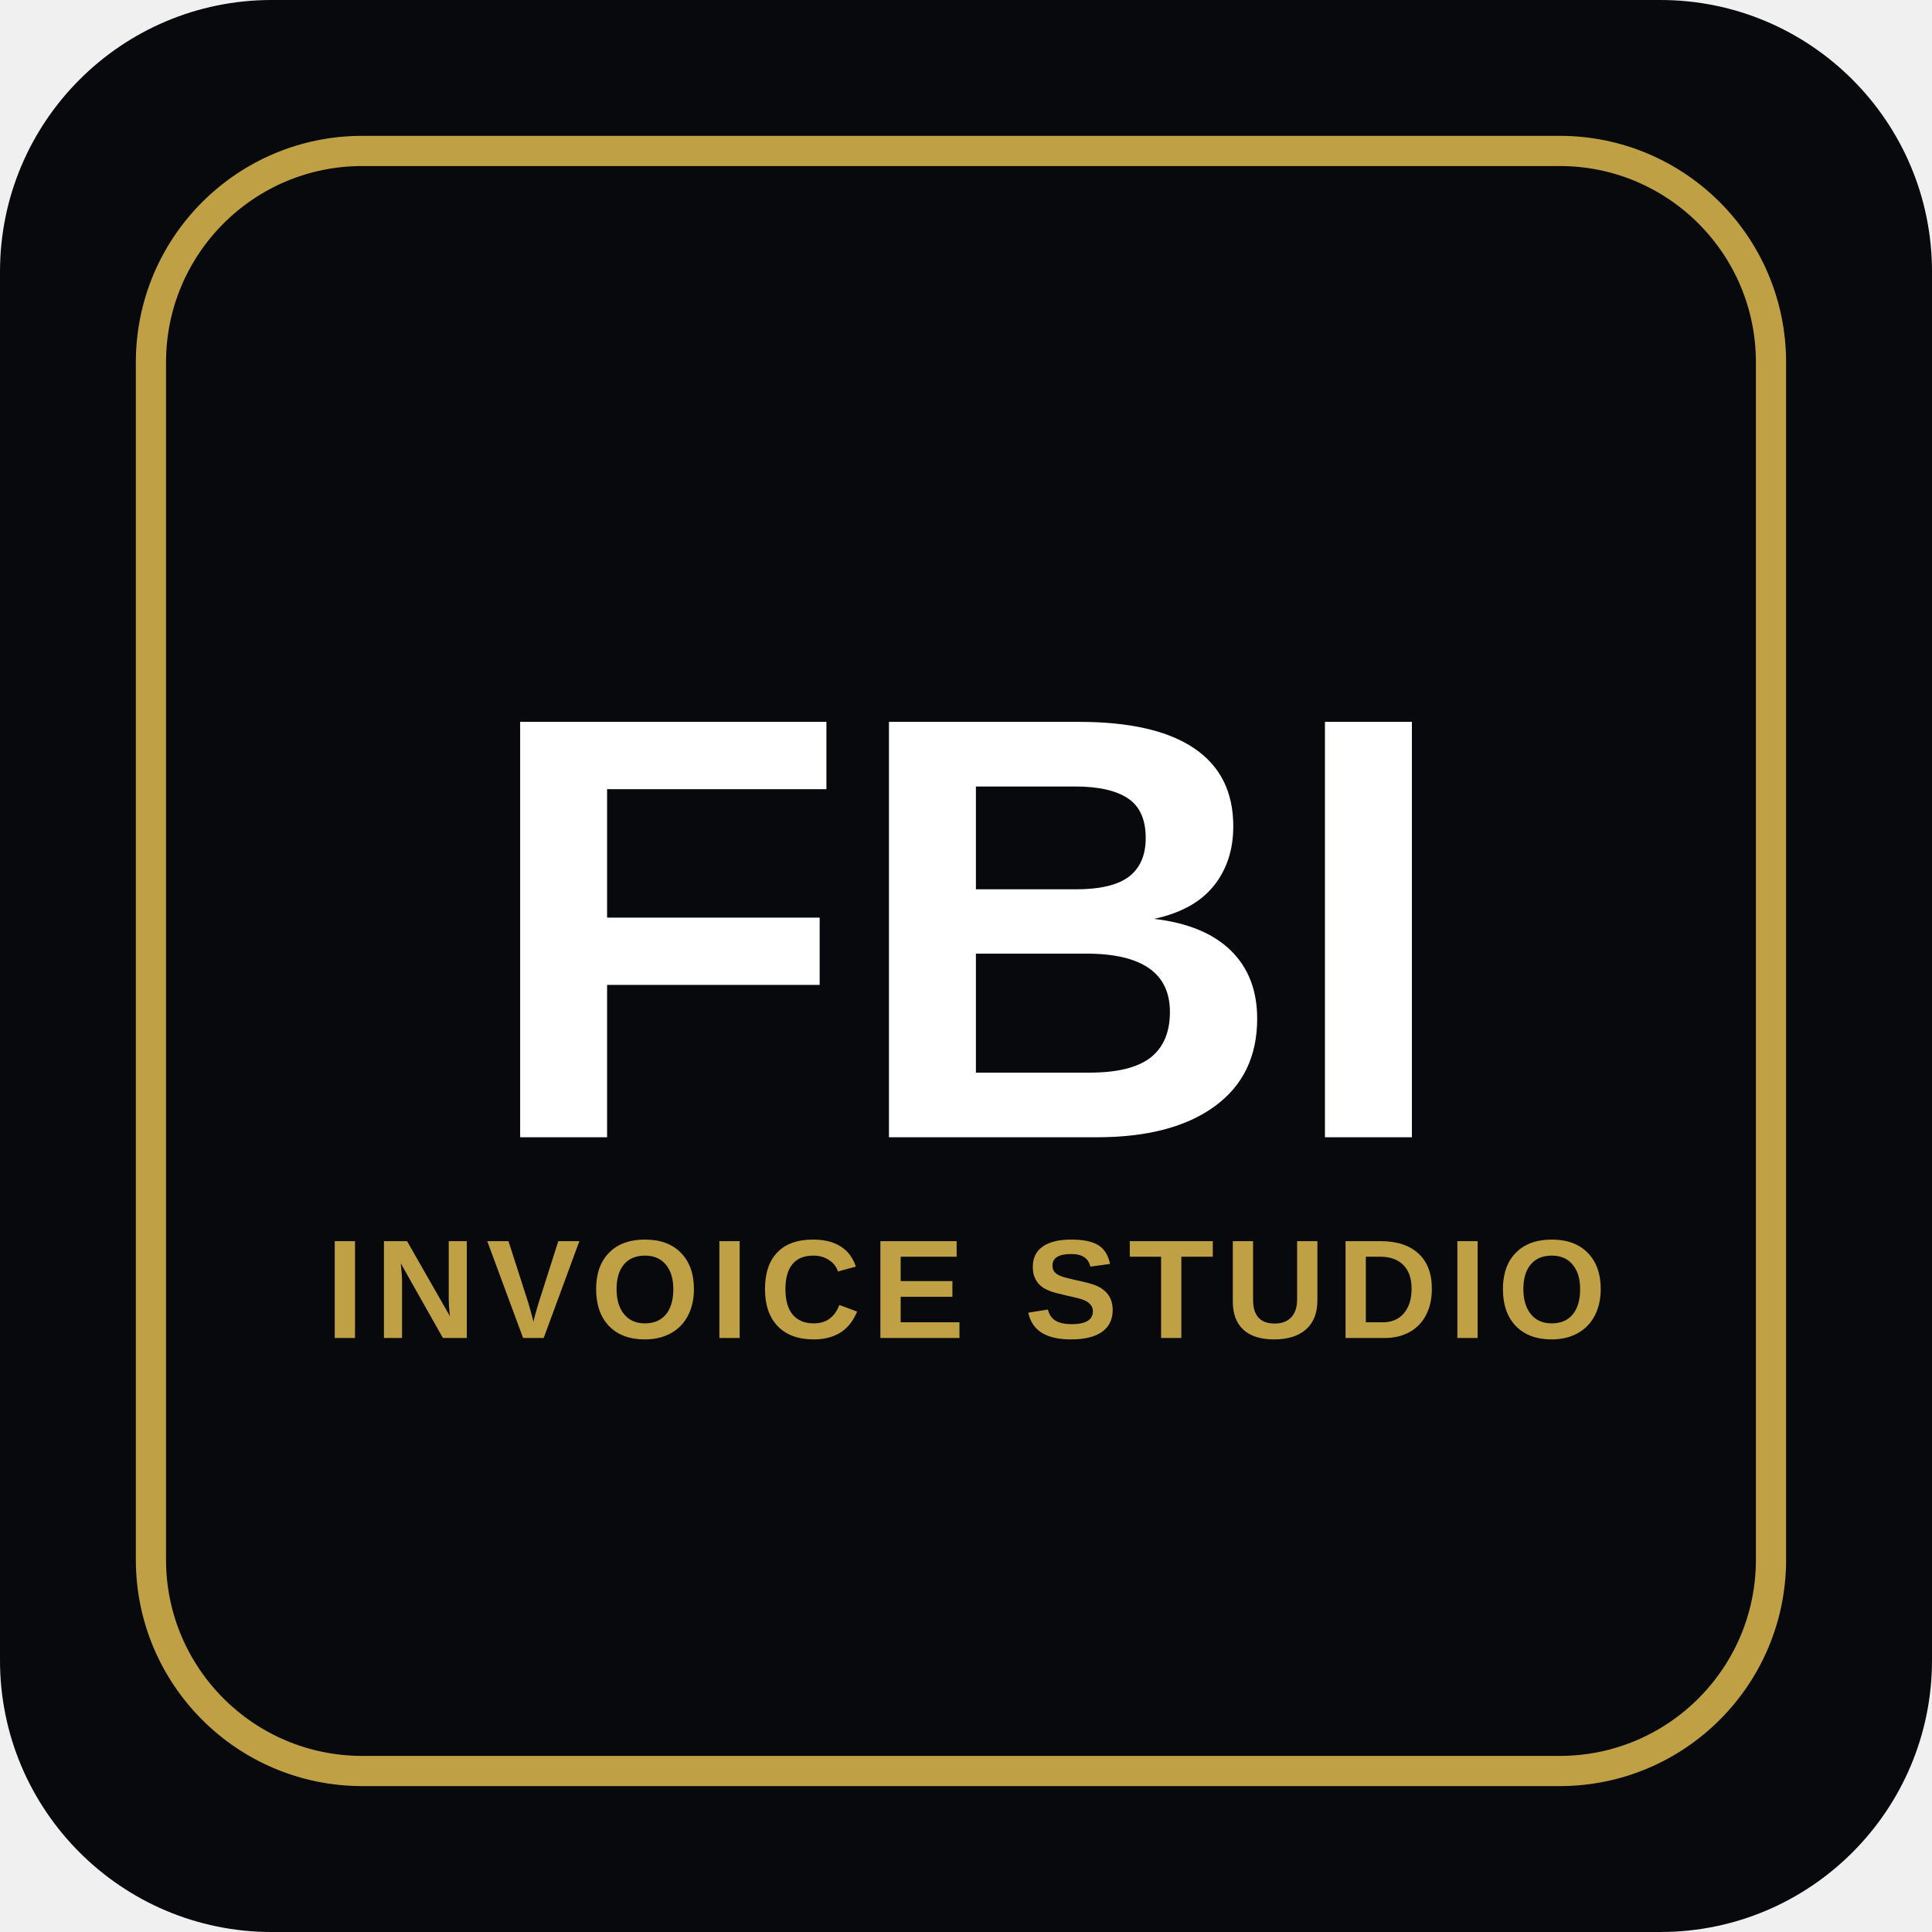
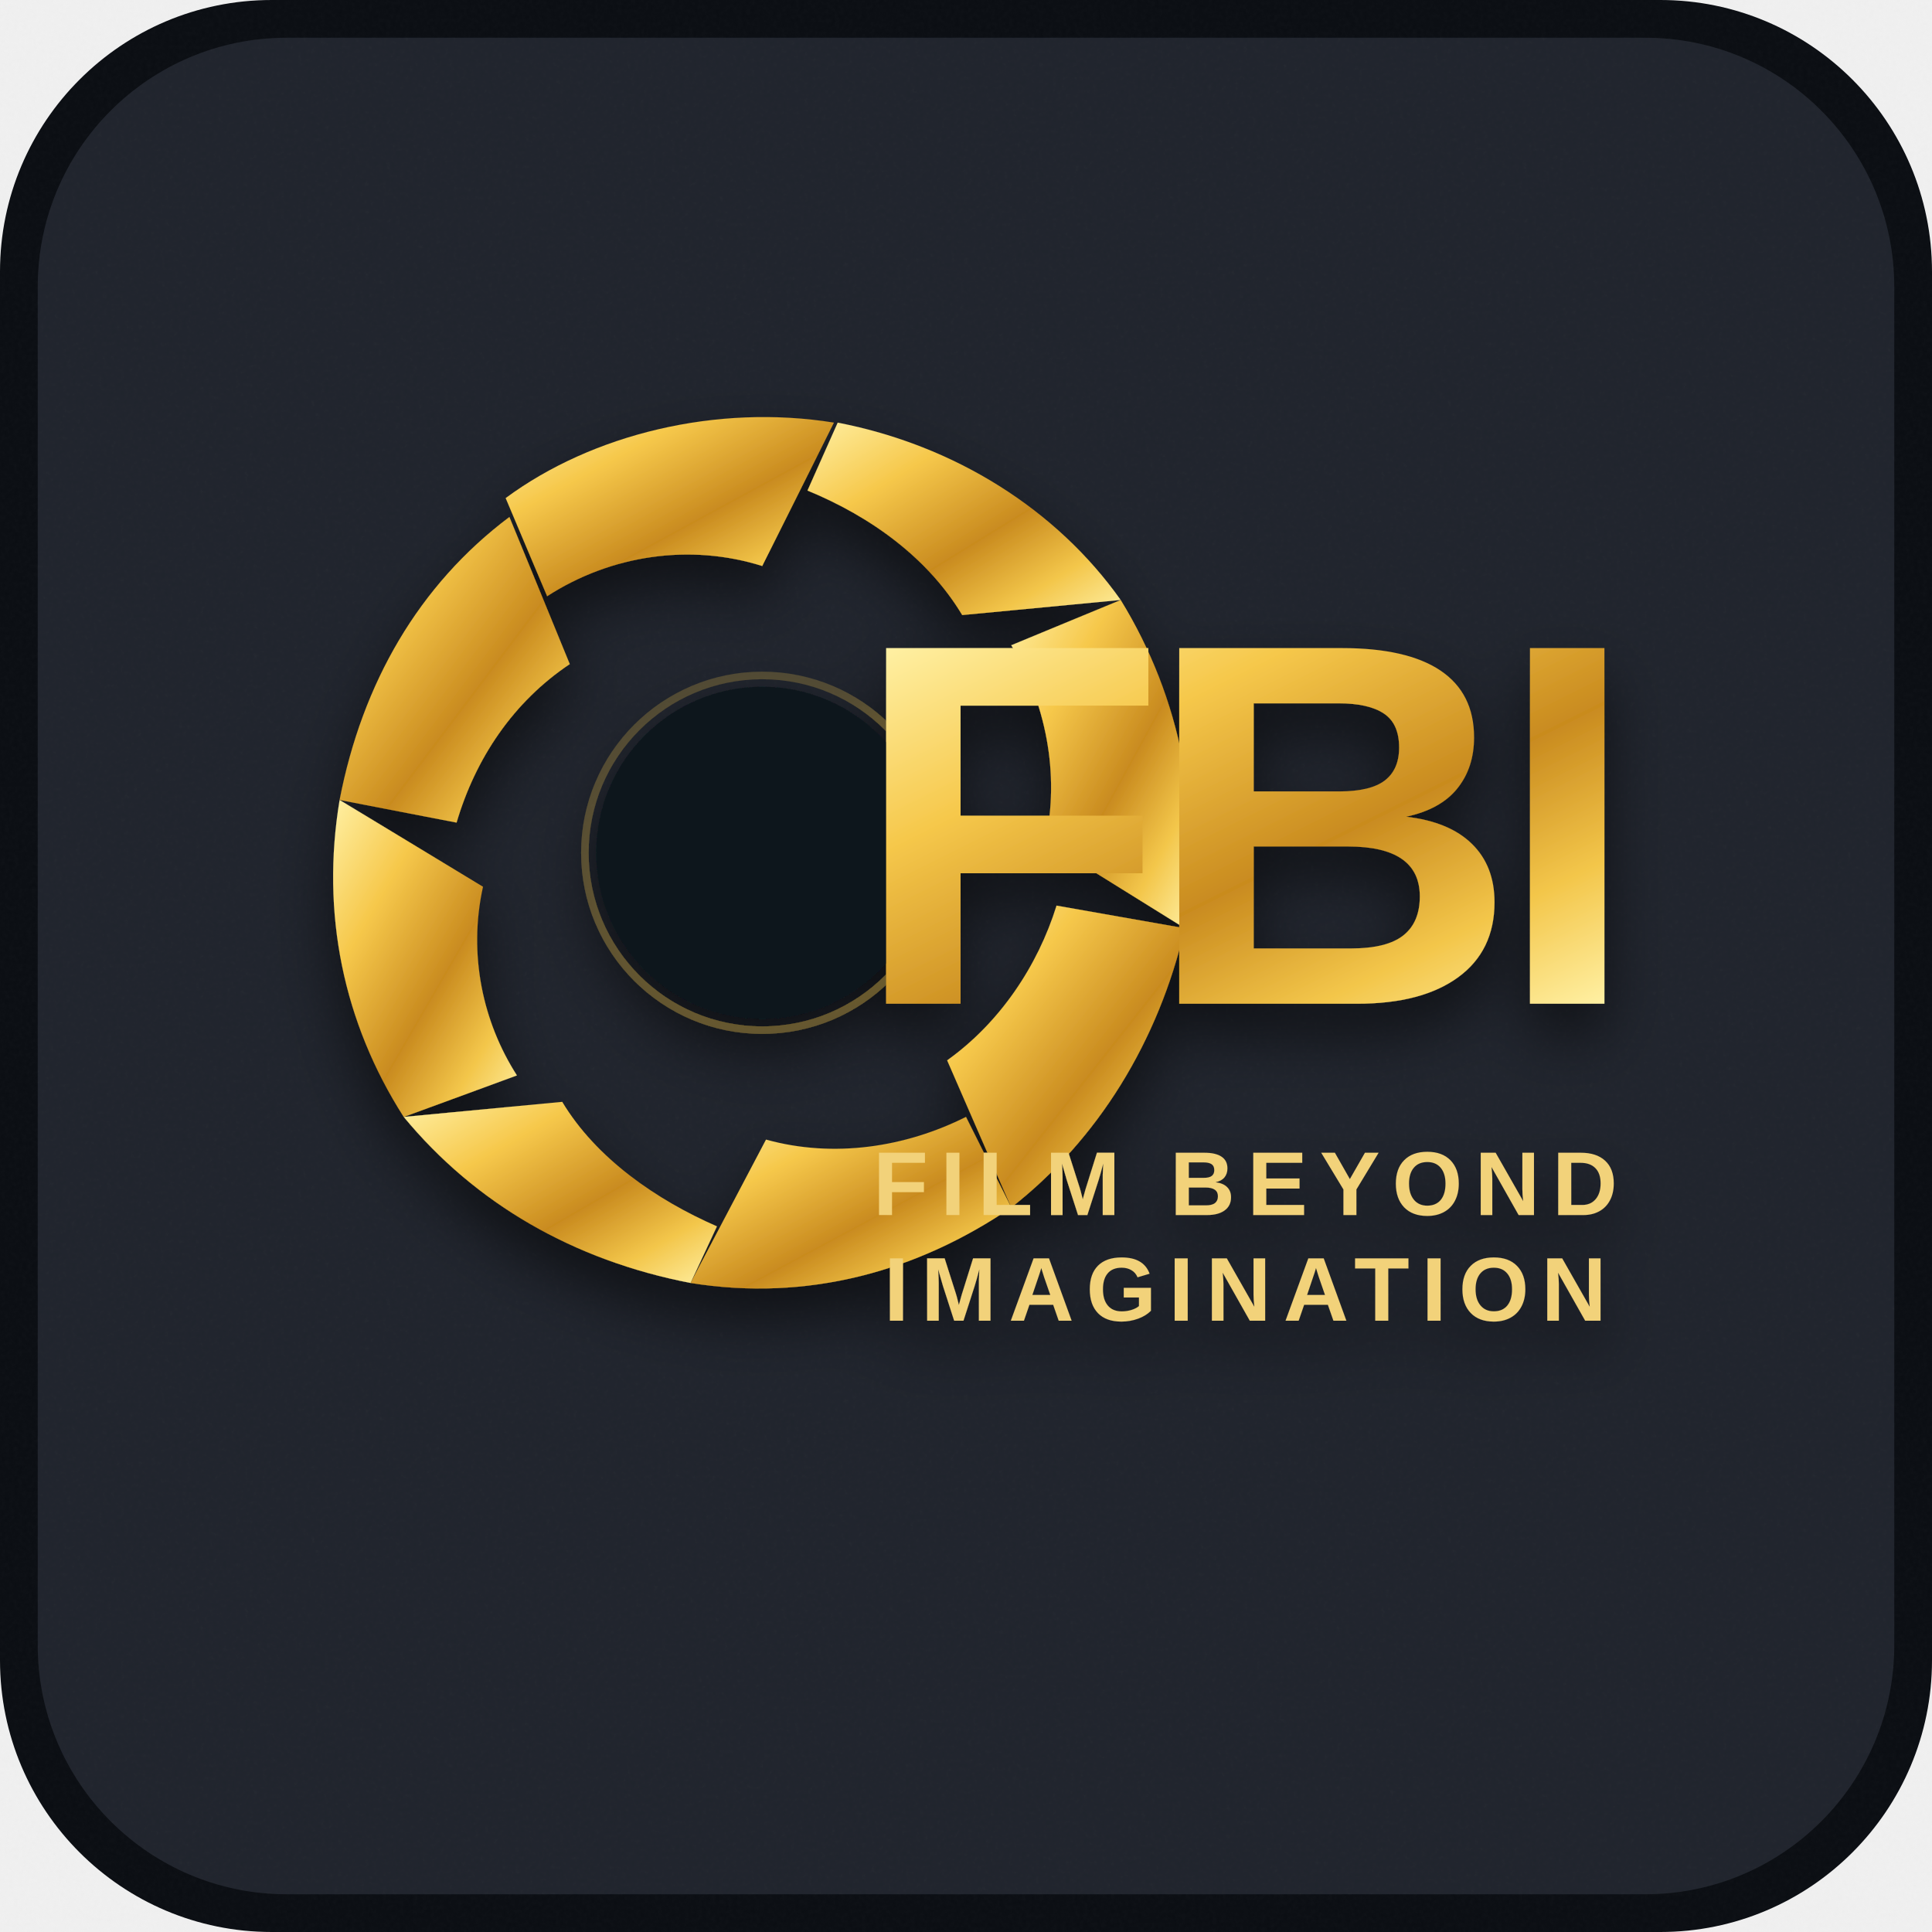
- <svg xmlns="http://www.w3.org/2000/svg" width="192" height="192" viewBox="0 0 192 192">
-   <rect width="192" height="192" rx="27" fill="#08090c" />
-   <rect x="15" y="15" width="161" height="161" rx="21" fill="none" stroke="#bfa045" stroke-width="3" />
-   <text x="50%" y="50%" dominant-baseline="middle" text-anchor="middle" font-family="Arial, Helvetica, sans-serif" font-size="60" font-weight="900" fill="#ffffff">FBI</text>
-   <text x="50%" y="129" dominant-baseline="middle" text-anchor="middle" font-family="Arial, Helvetica, sans-serif" font-size="14" font-weight="700" fill="#bfa045" letter-spacing="1">INVOICE STUDIO</text>
+ <svg xmlns="http://www.w3.org/2000/svg" width="192" height="192" viewBox="0 0 512 512" role="img" aria-label="Film Beyond Imagination">
+   <defs>
+     <linearGradient id="gold" x1="0" y1="0" x2="1" y2="1">
+       <stop offset="0" stop-color="#fff0a3" />
+       <stop offset="0.28" stop-color="#f6c84b" />
+       <stop offset="0.58" stop-color="#c98b1f" />
+       <stop offset="0.8" stop-color="#f3c64a" />
+       <stop offset="1" stop-color="#fff0a3" />
+     </linearGradient>
+     <filter id="noise" x="-20%" y="-20%" width="140%" height="140%">
+       <feTurbulence type="fractalNoise" baseFrequency=".85" numOctaves="3" seed="9" result="n" />
+       <feColorMatrix in="n" type="saturate" values="0" result="g" />
+       <feComponentTransfer in="g" result="a">
+         <feFuncA type="table" tableValues="0 .12" />
+       </feComponentTransfer>
+       <feBlend in="SourceGraphic" in2="a" mode="overlay" />
+     </filter>
+     <filter id="shadow" x="-30%" y="-30%" width="160%" height="160%">
+       <feDropShadow dx="0" dy="8" stdDeviation="8" flood-color="#000" flood-opacity=".55" />
+     </filter>
+   </defs>
+   <rect width="512" height="512" rx="72" fill="#0a0d12" />
+   <rect x="10" y="10" width="492" height="492" rx="66" fill="#11151d" opacity=".78" />
+   <rect x="10" y="10" width="492" height="492" rx="66" fill="#5f6470" opacity=".22" filter="url(#noise)" />
+   <g transform="" filter="url(#shadow)">
+     <g transform="translate(154 228)">
+       <g fill="url(#gold)">
+         <path d="M-20-96 C3-113 36-121 67-116 L48-78 C29-84 8-81-9-70 Z" />
+         <path d="M68-116 C99-110 126-93 143-69 L101-65 C92-80 77-91 60-98 Z" />
+         <path d="M143-69 C159-43 165-12 160 18 L123-5 C127-23 123-42 114-57 Z" />
+         <path d="M160 18 C153 48 137 74 114 92 L97 53 C111 43 121 28 126 12 Z" />
+         <path d="M114 92 C89 109 60 117 29 112 L49 74 C67 79 86 76 102 68 Z" />
+         <path d="M29 112 C-2 106-28 91-47 68 L-5 64 C4 79 20 90 36 97 Z" />
+         <path d="M-47 68 C-63 43-69 14-64-16 L-26 7 C-30 25-26 43-17 57 Z" />
+         <path d="M-64-16 C-58-47-43-73-19-91 L-3-52 C-18-42-28-27-33-10 Z" />
+       </g>
+       <circle cx="48" cy="-2" r="44" fill="#10141b" />
+       <circle cx="48" cy="-2" r="47" fill="none" stroke="#f2c54a" stroke-opacity=".22" stroke-width="2" />
+     </g>
+     <text x="330" y="266" text-anchor="middle" font-family="Arial, Helvetica, sans-serif" font-size="137" font-weight="900" letter-spacing="-6" fill="url(#gold)">FBI</text>
+     <text x="330" y="322" text-anchor="middle" font-family="Arial, Helvetica, sans-serif" font-size="24" font-weight="700" letter-spacing="3.2" fill="#f2d27a">FILM BEYOND</text>
+     <text x="330" y="350" text-anchor="middle" font-family="Arial, Helvetica, sans-serif" font-size="24" font-weight="700" letter-spacing="3.2" fill="#f2d27a">IMAGINATION</text>
+   </g>
</svg>
